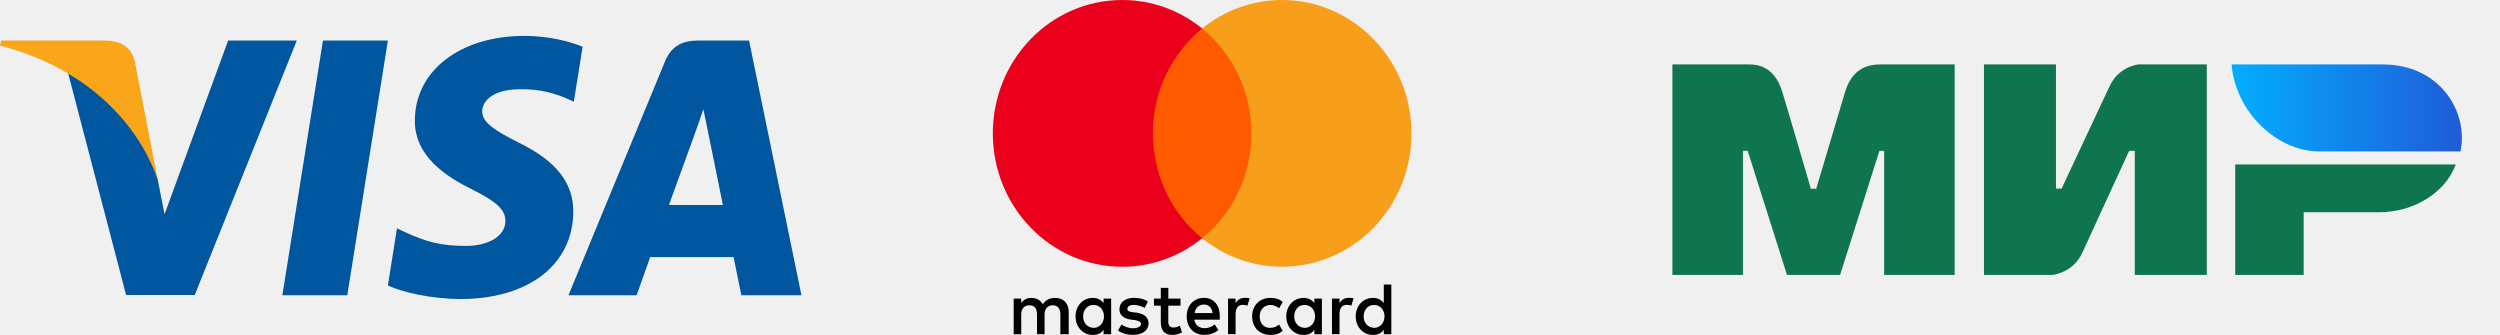
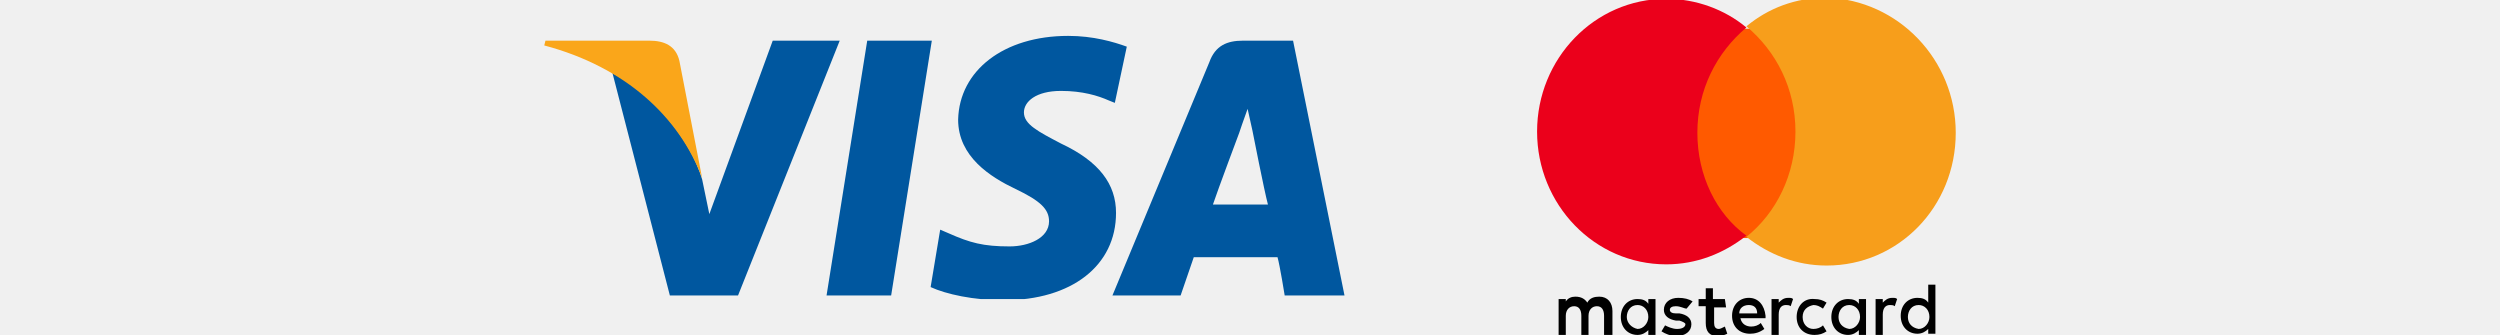
- <svg xmlns="http://www.w3.org/2000/svg" width="209" height="28" viewBox="0 0 209 28" fill="none">
-   <g clip-path="url(#clip0_38_112)">
-     <path d="M29.033 24.683H23.606L27 3.386H32.428L29.033 24.683Z" fill="#00579F" />
-     <path d="M48.708 3.907C47.638 3.476 45.94 3 43.84 3C38.48 3 34.706 5.9 34.683 10.046C34.639 13.104 37.385 14.803 39.44 15.823C41.539 16.865 42.253 17.546 42.253 18.475C42.232 19.901 40.557 20.559 38.994 20.559C36.827 20.559 35.666 20.22 33.901 19.426L33.187 19.086L32.427 23.866C33.7 24.455 36.046 24.977 38.48 25C44.175 25 47.883 22.145 47.927 17.727C47.949 15.303 46.498 13.445 43.371 11.927C41.473 10.953 40.31 10.296 40.31 9.298C40.333 8.392 41.294 7.464 43.436 7.464C45.201 7.418 46.497 7.849 47.479 8.279L47.97 8.505L48.708 3.907Z" fill="#00579F" />
-     <path d="M55.922 17.138C56.369 15.915 58.089 11.179 58.089 11.179C58.066 11.225 58.535 9.933 58.803 9.14L59.182 10.976C59.182 10.976 60.21 16.073 60.433 17.138C59.585 17.138 56.994 17.138 55.922 17.138ZM62.621 3.386H58.423C57.129 3.386 56.145 3.771 55.587 5.153L47.525 24.682H53.22C53.22 24.682 54.157 22.054 54.359 21.488C54.983 21.488 60.523 21.488 61.327 21.488C61.483 22.235 61.975 24.682 61.975 24.682H67L62.621 3.386Z" fill="#00579F" />
-     <path d="M19.073 3.386L13.757 17.908L13.176 14.963C12.194 11.565 9.112 7.872 5.673 6.036L10.541 24.66H16.281L24.812 3.386H19.073Z" fill="#00579F" />
-     <path d="M8.822 3.386H0.089L0 3.816C6.812 5.584 11.323 9.844 13.177 14.964L11.278 5.176C10.966 3.816 10.005 3.431 8.822 3.386Z" fill="#FAA61A" />
+ <svg xmlns="http://www.w3.org/2000/svg" xmlns:xlink="http://www.w3.org/1999/xlink" version="1.1" id="Layer_1" x="0px" y="0px" viewBox="0 0 209 28" style="enable-background:new 0 0 209 28;" xml:space="preserve">
+   <style type="text/css">
+ 	.st0{clip-path:url(#SVGID_2_);}
+ 	.st1{fill:#00579F;}
+ 	.st2{fill:#FAA61A;}
+ 	.st3{fill:#FF5A00;}
+ 	.st4{fill:#EB001B;}
+ 	.st5{fill:#F79E1B;}
+ </style>
+   <g>
+     <g>
+       <defs>
+         <rect id="SVGID_1_" x="45.5" y="3" width="67" height="22" />
+       </defs>
+       <clipPath id="SVGID_2_">
+         <use xlink:href="#SVGID_1_" style="overflow:visible;" />
+       </clipPath>
+       <g class="st0">
+         <path class="st1" d="M74.5,24.7h-5.4l3.4-21.3h5.4L74.5,24.7z" />
+         <path class="st1" d="M94.2,3.9C93.1,3.5,91.4,3,89.3,3c-5.4,0-9.1,2.9-9.2,7c0,3.1,2.7,4.8,4.8,5.8c2.1,1,2.8,1.7,2.8,2.7     c0,1.4-1.7,2.1-3.3,2.1c-2.2,0-3.3-0.3-5.1-1.1l-0.7-0.3l-0.8,4.8c1.3,0.6,3.6,1.1,6.1,1.1c5.7,0,9.4-2.9,9.4-7.3     c0-2.4-1.4-4.3-4.6-5.8c-1.9-1-3.1-1.6-3.1-2.6c0-0.9,1-1.8,3.1-1.8c1.8,0,3.1,0.4,4,0.8l0.5,0.2L94.2,3.9z" />
+         <path class="st1" d="M101.4,17.1c0.4-1.2,2.2-6,2.2-6c0,0,0.4-1.2,0.7-2l0.4,1.8c0,0,1,5.1,1.3,6.2     C105.1,17.1,102.5,17.1,101.4,17.1z M108.1,3.4h-4.2c-1.3,0-2.3,0.4-2.8,1.8L93,24.7h5.7c0,0,0.9-2.6,1.1-3.2c0.6,0,6.2,0,7,0     c0.2,0.7,0.6,3.2,0.6,3.2h5L108.1,3.4z" />
+         <path class="st1" d="M64.6,3.4l-5.3,14.5L58.7,15c-1-3.4-4.1-7.1-7.5-8.9L56,24.7h5.7l8.5-21.3H64.6z" />
+         <path class="st2" d="M54.3,3.4h-8.7l-0.1,0.4c6.8,1.8,11.3,6,13.2,11.1l-1.9-9.8C56.5,3.8,55.5,3.4,54.3,3.4z" />
+       </g>
+     </g>
+     <path d="M134.8,27.9v-1.9c0-0.7-0.4-1.2-1.1-1.2c-0.4,0-0.8,0.1-1,0.5c-0.2-0.3-0.5-0.5-1-0.5c-0.3,0-0.6,0.1-0.8,0.4V25h-0.6v3   h0.6v-1.6c0-0.5,0.3-0.8,0.7-0.8c0.4,0,0.6,0.3,0.6,0.8v1.6h0.6v-1.6c0-0.5,0.3-0.8,0.7-0.8c0.4,0,0.6,0.3,0.6,0.8v1.6H134.8z    M144.2,25h-1v-0.9h-0.6V25H142v0.6h0.6v1.4c0,0.7,0.3,1.1,1,1.1c0.3,0,0.6-0.1,0.8-0.2l-0.2-0.6c-0.2,0.1-0.4,0.2-0.5,0.2   c-0.3,0-0.4-0.2-0.4-0.5v-1.3h1L144.2,25L144.2,25z M149.5,24.9c-0.4,0-0.6,0.2-0.8,0.4V25h-0.6v3h0.6v-1.7c0-0.5,0.2-0.8,0.6-0.8   c0.1,0,0.3,0,0.4,0.1l0.2-0.6C149.8,24.9,149.7,24.9,149.5,24.9z M141.5,25.2c-0.3-0.2-0.7-0.3-1.2-0.3c-0.7,0-1.2,0.4-1.2,1   c0,0.5,0.4,0.8,1,0.9l0.3,0c0.3,0.1,0.5,0.2,0.5,0.3c0,0.2-0.2,0.4-0.7,0.4c-0.4,0-0.8-0.2-1-0.3l-0.3,0.5c0.3,0.2,0.8,0.4,1.2,0.4   c0.8,0,1.3-0.4,1.3-1c0-0.5-0.4-0.8-1-0.9l-0.3,0c-0.3,0-0.5-0.1-0.5-0.3c0-0.2,0.2-0.3,0.5-0.3c0.4,0,0.7,0.2,0.9,0.2L141.5,25.2z    M158.2,24.9c-0.4,0-0.6,0.2-0.8,0.4V25h-0.6v3h0.6v-1.7c0-0.5,0.2-0.8,0.6-0.8c0.1,0,0.3,0,0.4,0.1l0.2-0.6   C158.5,24.9,158.4,24.9,158.2,24.9z M150.2,26.5c0,0.9,0.6,1.5,1.5,1.5c0.4,0,0.7-0.1,1-0.3l-0.3-0.5c-0.2,0.2-0.5,0.3-0.8,0.3   c-0.5,0-0.9-0.4-0.9-1c0-0.6,0.4-0.9,0.9-1c0.3,0,0.5,0.1,0.8,0.3l0.3-0.5c-0.3-0.2-0.6-0.3-1-0.3   C150.8,24.9,150.2,25.6,150.2,26.5z M156,26.5V25h-0.6v0.4c-0.2-0.3-0.5-0.4-0.9-0.4c-0.8,0-1.4,0.6-1.4,1.5c0,0.9,0.6,1.5,1.4,1.5   c0.4,0,0.7-0.2,0.9-0.4v0.4h0.6V26.5z M153.7,26.5c0-0.5,0.3-1,0.9-1c0.5,0,0.9,0.4,0.9,1c0,0.5-0.4,1-0.9,1   C154,27.4,153.7,27,153.7,26.5z M146.2,24.9c-0.8,0-1.4,0.6-1.4,1.5c0,0.9,0.6,1.5,1.5,1.5c0.4,0,0.8-0.1,1.2-0.4l-0.3-0.5   c-0.2,0.2-0.5,0.3-0.8,0.3c-0.4,0-0.8-0.2-0.9-0.7h2.1c0-0.1,0-0.2,0-0.2C147.5,25.5,147,24.9,146.2,24.9z M146.2,25.5   c0.4,0,0.7,0.2,0.7,0.7h-1.5C145.4,25.8,145.7,25.5,146.2,25.5z M161.8,26.5v-2.7h-0.6v1.5c-0.2-0.3-0.5-0.4-0.9-0.4   c-0.8,0-1.4,0.6-1.4,1.5c0,0.9,0.6,1.5,1.4,1.5c0.4,0,0.7-0.2,0.9-0.4v0.4h0.6V26.5z M159.5,26.5c0-0.5,0.3-1,0.9-1   c0.5,0,0.9,0.4,0.9,1c0,0.5-0.4,1-0.9,1C159.8,27.4,159.5,27,159.5,26.5z M138.4,26.5V25h-0.6v0.4c-0.2-0.3-0.5-0.4-0.9-0.4   c-0.8,0-1.4,0.6-1.4,1.5c0,0.9,0.6,1.5,1.4,1.5c0.4,0,0.7-0.2,0.9-0.4v0.4h0.6V26.5z M136,26.5c0-0.5,0.3-1,0.9-1   c0.5,0,0.9,0.4,0.9,1c0,0.5-0.4,1-0.9,1C136.4,27.4,136,27,136,26.5z" />
+     <path class="st3" d="M150.7,2.4h-9.5v17.5h9.5V2.4z" />
+     <path class="st4" d="M141.9,11.1c0-3.6,1.6-6.7,4.1-8.8c-1.8-1.5-4.2-2.4-6.7-2.4c-6,0-10.8,5-10.8,11.1s4.8,11.1,10.8,11.1   c2.5,0,4.8-0.9,6.7-2.4C143.5,17.9,141.9,14.7,141.9,11.1z" />
+     <path class="st5" d="M163.5,11.1c0,6.2-4.8,11.1-10.8,11.1c-2.5,0-4.8-0.9-6.7-2.4c2.5-2,4.1-5.2,4.1-8.8c0-3.6-1.6-6.7-4.1-8.8   c1.8-1.5,4.1-2.4,6.7-2.4C158.7,0,163.5,5,163.5,11.1z" />
  </g>
-   <path d="M89.344 27.939V26.08C89.344 25.37 88.923 24.904 88.202 24.904C87.841 24.904 87.448 25.027 87.179 25.431C86.969 25.092 86.667 24.904 86.216 24.904C85.914 24.904 85.613 24.998 85.375 25.337V24.965H84.744V27.939H85.375V26.297C85.375 25.77 85.645 25.521 86.065 25.521C86.485 25.521 86.695 25.799 86.695 26.297V27.939H87.326V26.297C87.326 25.77 87.627 25.521 88.016 25.521C88.436 25.521 88.647 25.799 88.647 26.297V27.939H89.344ZM98.696 24.965H97.673V24.067H97.043V24.965H96.472V25.554H97.043V26.918C97.043 27.599 97.312 28 98.034 28C98.304 28 98.605 27.906 98.815 27.784L98.633 27.224C98.451 27.347 98.241 27.379 98.09 27.379C97.789 27.379 97.67 27.192 97.67 26.885V25.554H98.692V24.965H98.696ZM104.048 24.901C103.688 24.901 103.446 25.088 103.295 25.334V24.962H102.665V27.935H103.295V26.261C103.295 25.767 103.505 25.485 103.898 25.485C104.017 25.485 104.167 25.517 104.29 25.546L104.472 24.926C104.346 24.901 104.167 24.901 104.048 24.901ZM95.96 25.211C95.659 24.994 95.239 24.901 94.787 24.901C94.065 24.901 93.585 25.272 93.585 25.86C93.585 26.355 93.946 26.636 94.577 26.726L94.878 26.759C95.207 26.82 95.389 26.914 95.389 27.069C95.389 27.286 95.148 27.441 94.727 27.441C94.307 27.441 93.974 27.286 93.764 27.13L93.463 27.625C93.792 27.874 94.244 27.996 94.696 27.996C95.537 27.996 96.02 27.592 96.02 27.037C96.02 26.51 95.628 26.232 95.029 26.138L94.727 26.106C94.458 26.073 94.248 26.012 94.248 25.828C94.248 25.611 94.458 25.489 94.79 25.489C95.151 25.489 95.512 25.644 95.694 25.738L95.96 25.211ZM112.735 24.901C112.374 24.901 112.133 25.088 111.982 25.334V24.962H111.352V27.935H111.982V26.261C111.982 25.767 112.192 25.485 112.585 25.485C112.704 25.485 112.854 25.517 112.977 25.546L113.159 24.933C113.037 24.901 112.858 24.901 112.735 24.901ZM104.679 26.452C104.679 27.351 105.281 28 106.213 28C106.633 28 106.935 27.906 107.236 27.661L106.935 27.134C106.693 27.322 106.455 27.412 106.182 27.412C105.67 27.412 105.309 27.04 105.309 26.452C105.309 25.893 105.67 25.521 106.182 25.492C106.451 25.492 106.693 25.586 106.935 25.77L107.236 25.243C106.935 24.994 106.633 24.904 106.213 24.904C105.281 24.901 104.679 25.554 104.679 26.452ZM110.511 26.452V24.965H109.88V25.337C109.67 25.059 109.369 24.904 108.977 24.904C108.164 24.904 107.534 25.554 107.534 26.452C107.534 27.351 108.164 28 108.977 28C109.397 28 109.698 27.845 109.88 27.567V27.939H110.511V26.452ZM108.196 26.452C108.196 25.925 108.525 25.492 109.068 25.492C109.579 25.492 109.94 25.896 109.94 26.452C109.94 26.979 109.579 27.412 109.068 27.412C108.528 27.379 108.196 26.975 108.196 26.452ZM100.651 24.901C99.81 24.901 99.207 25.521 99.207 26.448C99.207 27.379 99.81 27.996 100.682 27.996C101.102 27.996 101.523 27.874 101.856 27.592L101.554 27.127C101.313 27.314 101.011 27.437 100.714 27.437C100.321 27.437 99.933 27.25 99.841 26.726H101.975C101.975 26.633 101.975 26.571 101.975 26.477C102.003 25.521 101.46 24.901 100.651 24.901ZM100.651 25.46C101.043 25.46 101.313 25.709 101.372 26.171H99.87C99.929 25.77 100.199 25.46 100.651 25.46ZM116.315 26.452V23.789H115.685V25.337C115.474 25.059 115.173 24.904 114.781 24.904C113.968 24.904 113.338 25.554 113.338 26.452C113.338 27.351 113.968 28 114.781 28C115.201 28 115.502 27.845 115.685 27.567V27.939H116.315V26.452ZM114 26.452C114 25.925 114.329 25.492 114.872 25.492C115.383 25.492 115.744 25.896 115.744 26.452C115.744 26.979 115.383 27.412 114.872 27.412C114.329 27.379 114 26.975 114 26.452ZM92.892 26.452V24.965H92.261V25.337C92.051 25.059 91.75 24.904 91.358 24.904C90.545 24.904 89.915 25.554 89.915 26.452C89.915 27.351 90.545 28 91.358 28C91.778 28 92.079 27.845 92.261 27.567V27.939H92.892V26.452ZM90.549 26.452C90.549 25.925 90.878 25.492 91.421 25.492C91.932 25.492 92.293 25.896 92.293 26.452C92.293 26.979 91.932 27.412 91.421 27.412C90.878 27.379 90.549 26.975 90.549 26.452Z" fill="black" />
-   <path d="M105.222 2.385H95.75V19.914H105.222V2.385Z" fill="#FF5A00" />
-   <path d="M96.381 11.149C96.381 7.588 98.006 4.427 100.5 2.385C98.665 0.898 96.349 0 93.824 0C87.841 0 83 4.987 83 11.149C83 17.312 87.841 22.299 93.824 22.299C96.349 22.299 98.665 21.401 100.5 19.914C98.002 17.901 96.381 14.711 96.381 11.149Z" fill="#EB001B" />
-   <path d="M118 11.149C118 17.312 113.159 22.299 107.176 22.299C104.651 22.299 102.335 21.401 100.5 19.914C103.026 17.868 104.619 14.711 104.619 11.149C104.619 7.588 102.994 4.427 100.5 2.385C102.332 0.898 104.647 0 107.173 0C113.159 0 118 5.019 118 11.149Z" fill="#F79E1B" />
-   <path fill-rule="evenodd" clip-rule="evenodd" d="M145.916 5.386C146.505 5.383 148.258 5.229 149 7.678C149.5 9.328 150.296 12.031 151.389 15.786H151.835C153.007 11.827 153.812 9.124 154.25 7.678C155 5.203 156.875 5.386 157.625 5.386L163.411 5.386V22.986H157.514V12.614H157.118L153.831 22.986H149.393L146.106 12.607H145.71V22.986H139.812V5.386L145.916 5.386ZM171.88 5.386V15.766H172.351L176.35 7.231C177.126 5.532 178.781 5.386 178.781 5.386H184.488V22.986H178.467V12.607H177.997L174.076 21.142C173.3 22.833 171.567 22.986 171.567 22.986H165.86V5.386H171.88ZM205.299 13.75C204.459 16.077 201.822 17.744 198.902 17.744H192.587V22.986H186.862V13.75H205.299Z" fill="#0F754E" />
-   <path fill-rule="evenodd" clip-rule="evenodd" d="M199.178 5.386H186.562C186.862 9.305 190.313 12.659 193.886 12.659H205.697C206.378 9.403 204.032 5.386 199.178 5.386Z" fill="url(#paint0_linear_38_112)" />
-   <defs>
-     <linearGradient id="paint0_linear_38_112" x1="205.813" y1="9.961" x2="186.562" y2="9.961" gradientUnits="userSpaceOnUse">
-       <stop stop-color="#1F5CD7" />
-       <stop offset="1" stop-color="#02AEFF" />
-     </linearGradient>
-     <clipPath id="clip0_38_112">
-       <rect width="67" height="22" fill="white" transform="translate(0 3)" />
-     </clipPath>
-   </defs>
</svg>
